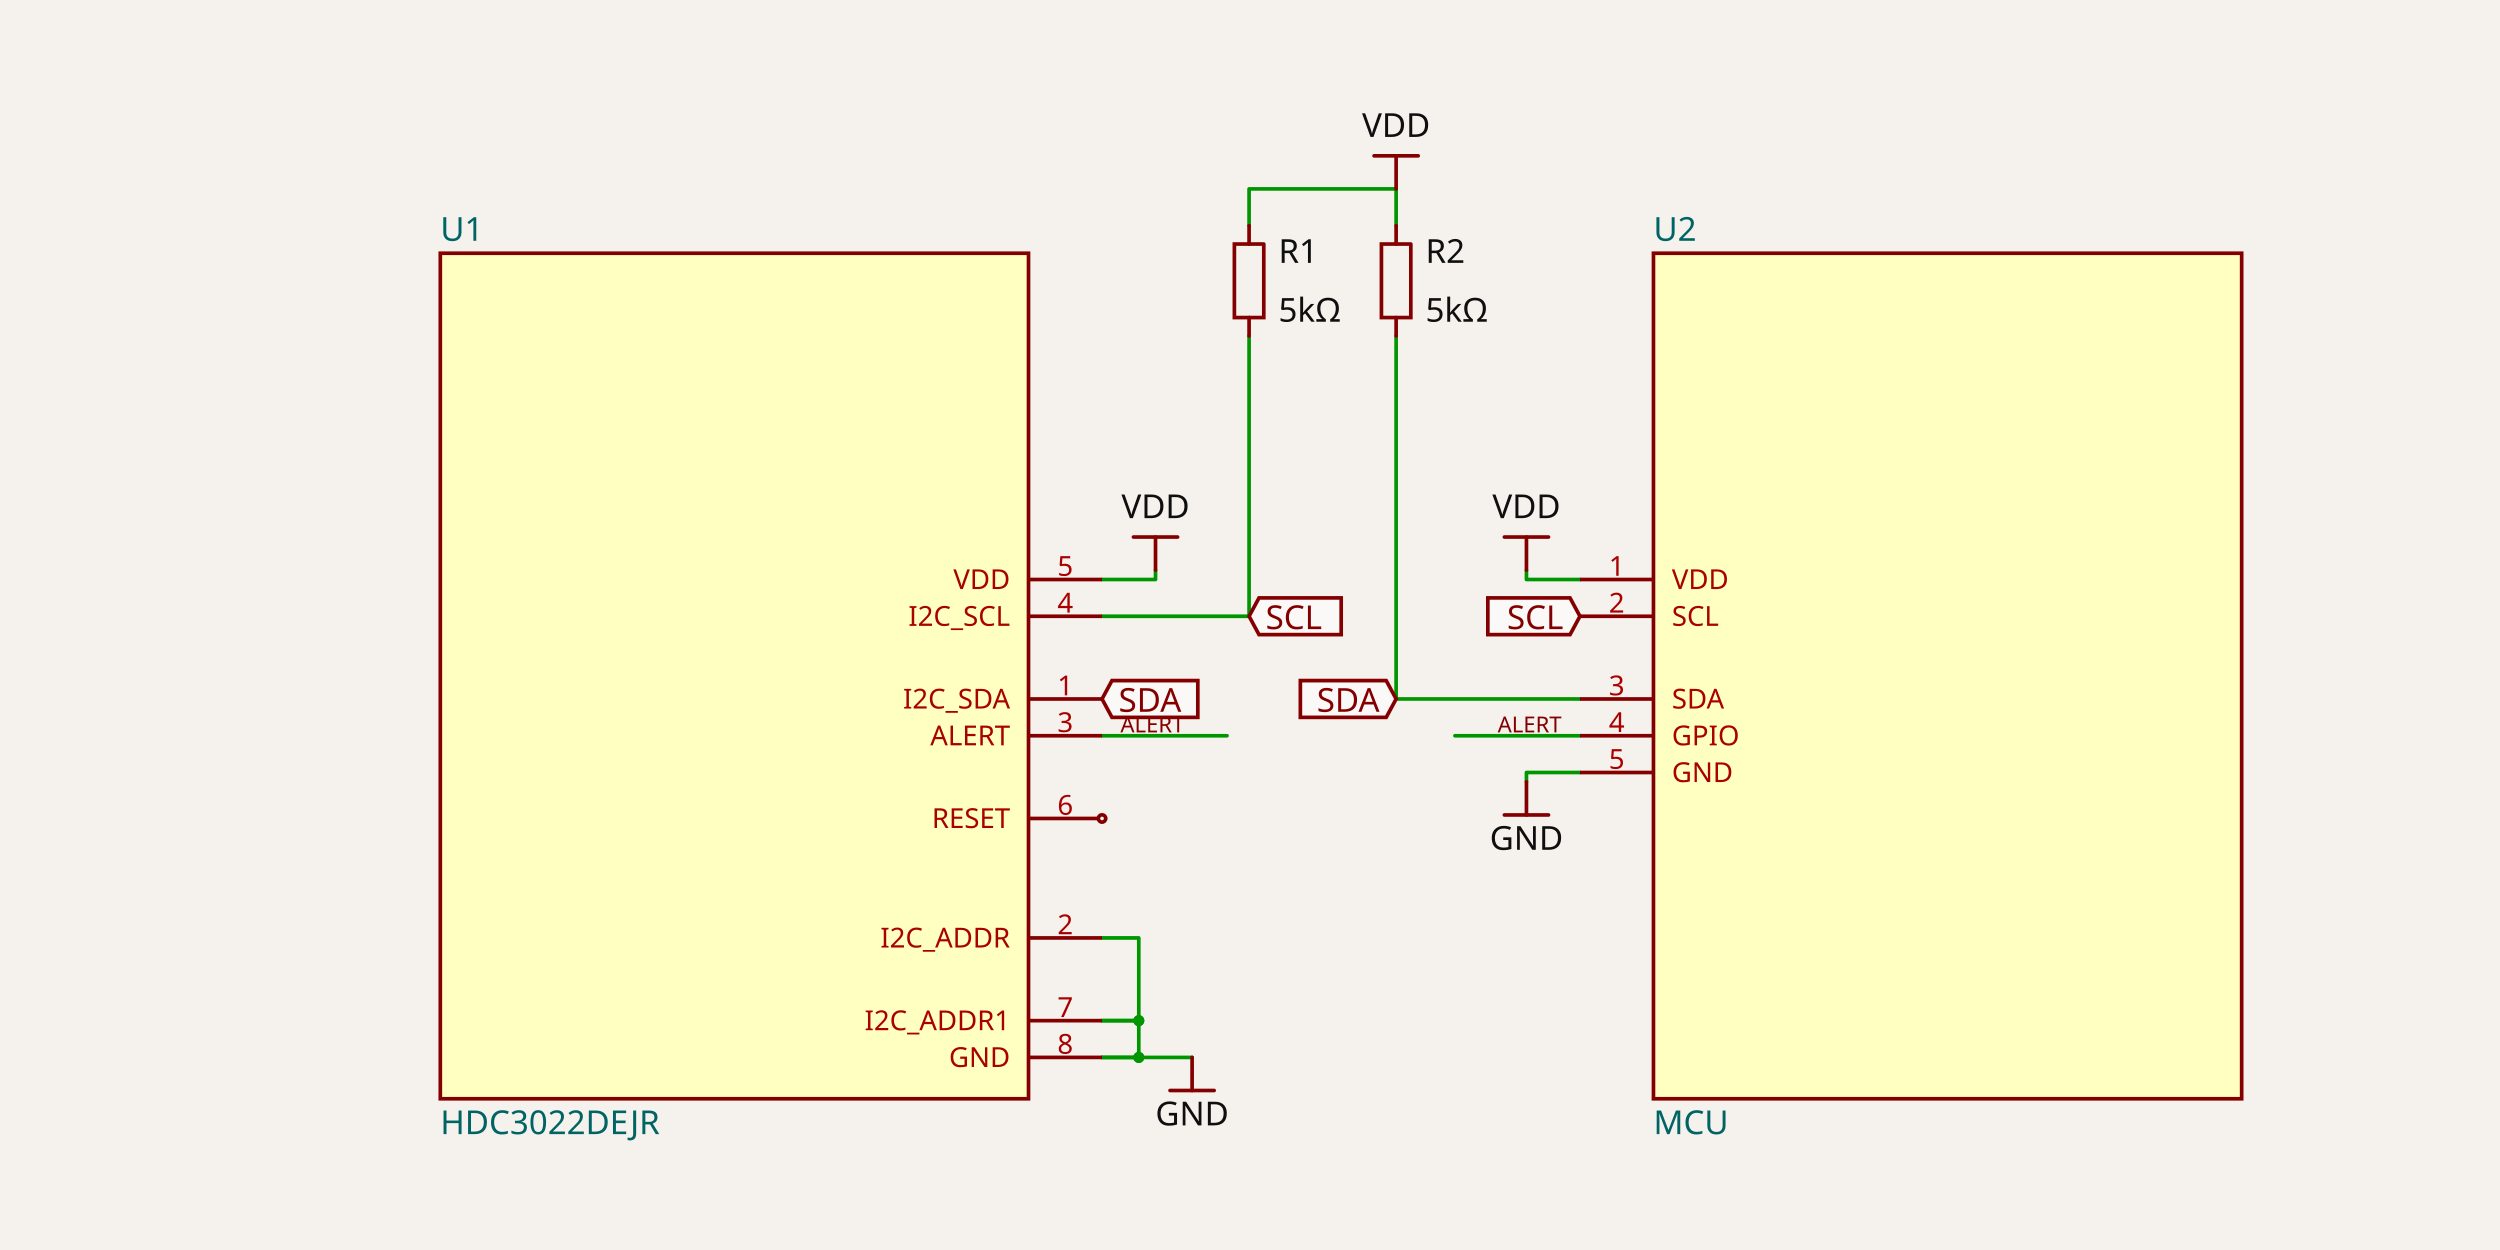
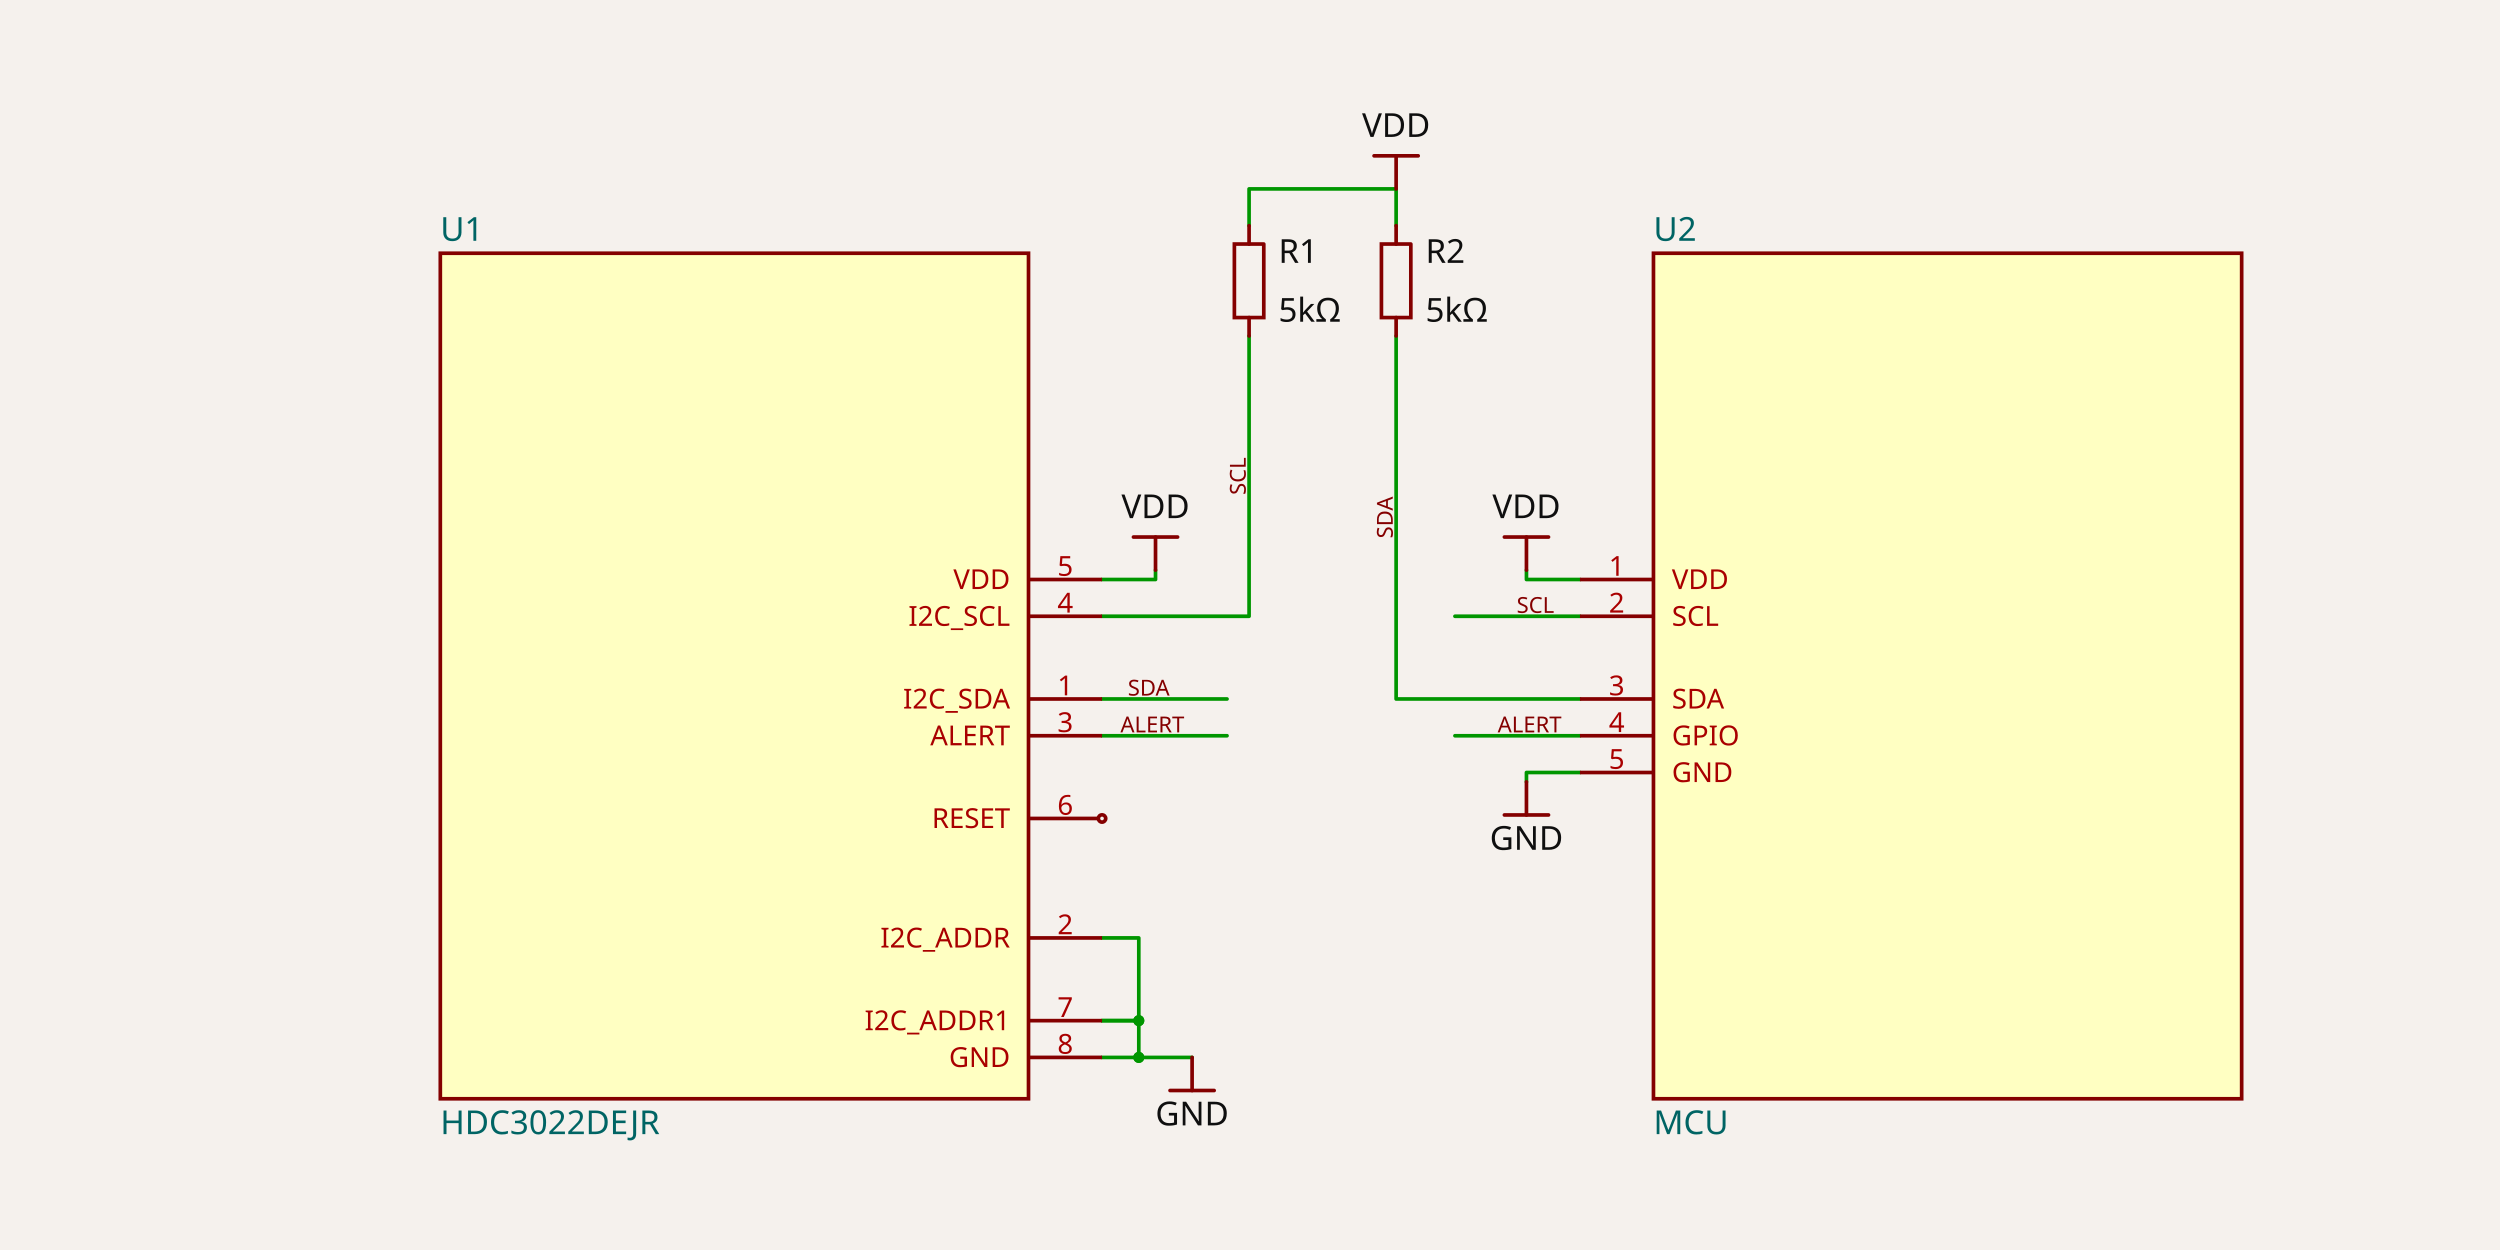
<svg xmlns="http://www.w3.org/2000/svg" class="tscircuit-schematic" width="1200" height="600" style="background-color: rgb(245, 241, 237)" data-real-to-screen-transform="matrix(88.2292391699,0,0,-88.2292391699,537.7983863852,324.4836138696)">
  <style>
              .boundary { fill: rgb(245, 241, 237); }
              .schematic-boundary { fill: none; stroke: #fff; }
              .component { fill: none; stroke: rgb(132, 0, 0); }
              .chip { fill: rgb(255, 255, 194); stroke: rgb(132, 0, 0); }
              .component-pin { fill: none; stroke: rgb(132, 0, 0); }
              .text { font-family: sans-serif; fill: rgb(0, 150, 0); }
              .pin-number { fill: rgb(169, 0, 0); }
              .port-label { fill: rgb(0, 100, 100); }
              .component-name { fill: rgb(0, 100, 100); }
              
            </style>
  <rect class="boundary" x="0" y="0" width="1200" height="600" />
  <g class="trace sch-trace" data-layer="base" data-circuit-json-type="schematic_trace" data-schematic-trace-id="schematic_trace_0" data-subcircuit-connectivity-map-key="unnamedsubcircuitsubcircuit_source_group_0_connectivity_net0">
    <path d="M 670.142 108.322 L 670.142 90.676 L 599.559 90.676 L 599.559 108.322" class="trace-invisible-hover-outline sch-trace-hitbox" stroke="rgb(0, 150, 0)" fill="none" stroke-width="14.117px" stroke-linecap="round" opacity="0" stroke-linejoin="round" />
    <path class="sch-trace-path" d="M 670.142 108.322 L 670.142 90.676 L 599.559 90.676 L 599.559 108.322" stroke="rgb(0, 150, 0)" fill="none" stroke-width="1.765px" stroke-linecap="round" stroke-linejoin="round" />
  </g>
  <g class="trace sch-trace" data-layer="base" data-circuit-json-type="schematic_trace" data-schematic-trace-id="schematic_trace_1" data-subcircuit-connectivity-map-key="unnamedsubcircuitsubcircuit_source_group_0_connectivity_net1">
    <path d="M 528.975 295.809 L 599.559 295.809 L 599.559 161.26" class="trace-invisible-hover-outline sch-trace-hitbox" stroke="rgb(0, 150, 0)" fill="none" stroke-width="14.117px" stroke-linecap="round" opacity="0" stroke-linejoin="round" />
    <path class="sch-trace-path" d="M 528.975 295.809 L 599.559 295.809 L 599.559 161.26" stroke="rgb(0, 150, 0)" fill="none" stroke-width="1.765px" stroke-linecap="round" stroke-linejoin="round" />
  </g>
  <g class="trace sch-trace" data-layer="base" data-circuit-json-type="schematic_trace" data-schematic-trace-id="schematic_trace_2" data-subcircuit-connectivity-map-key="unnamedsubcircuitsubcircuit_source_group_0_connectivity_net4">
    <path d="M 528.975 507.559 L 546.621 507.559 L 546.621 489.913 L 528.975 489.913" class="trace-invisible-hover-outline sch-trace-hitbox" stroke="rgb(0, 150, 0)" fill="none" stroke-width="14.117px" stroke-linecap="round" opacity="0" stroke-linejoin="round" />
    <path class="sch-trace-path" d="M 528.975 507.559 L 546.621 507.559 L 546.621 489.913 L 528.975 489.913" stroke="rgb(0, 150, 0)" fill="none" stroke-width="1.765px" stroke-linecap="round" stroke-linejoin="round" />
  </g>
  <g class="trace sch-trace" data-layer="base" data-circuit-json-type="schematic_trace" data-schematic-trace-id="schematic_trace_3" data-subcircuit-connectivity-map-key="unnamedsubcircuitsubcircuit_source_group_0_connectivity_net4">
    <path d="M 528.975 450.21 L 546.621 450.21 L 546.621 489.913 L 528.975 489.913" class="trace-invisible-hover-outline sch-trace-hitbox" stroke="rgb(0, 150, 0)" fill="none" stroke-width="14.117px" stroke-linecap="round" opacity="0" stroke-linejoin="round" />
    <path class="sch-trace-path" d="M 528.975 450.21 L 546.621 450.21 L 546.621 489.913 L 528.975 489.913" stroke="rgb(0, 150, 0)" fill="none" stroke-width="1.765px" stroke-linecap="round" stroke-linejoin="round" />
  </g>
  <g class="trace sch-trace" data-layer="base" data-circuit-json-type="schematic_trace" data-schematic-trace-id="schematic_trace_4" data-subcircuit-connectivity-map-key="unnamedsubcircuitsubcircuit_source_group_0_connectivity_net2">
    <path d="M 758.371 335.512 L 670.142 335.512 L 670.142 161.26" class="trace-invisible-hover-outline sch-trace-hitbox" stroke="rgb(0, 150, 0)" fill="none" stroke-width="14.117px" stroke-linecap="round" opacity="0" stroke-linejoin="round" />
    <path class="sch-trace-path" d="M 758.371 335.512 L 670.142 335.512 L 670.142 161.26" stroke="rgb(0, 150, 0)" fill="none" stroke-width="1.765px" stroke-linecap="round" stroke-linejoin="round" />
  </g>
  <g class="trace sch-trace" data-layer="base" data-circuit-json-type="schematic_trace" data-schematic-trace-id="schematic_trace_5" data-subcircuit-connectivity-map-key="unnamedsubcircuitsubcircuit_source_group_0_connectivity_net0">
    <path d="M 758.371 278.163 L 732.697 278.163 L 732.697 273.664" class="trace-invisible-hover-outline sch-trace-hitbox" stroke="rgb(0, 150, 0)" fill="none" stroke-width="14.117px" stroke-linecap="round" opacity="0" stroke-linejoin="round" />
    <path class="sch-trace-path" d="M 758.371 278.163 L 732.697 278.163 L 732.697 273.664" stroke="rgb(0, 150, 0)" fill="none" stroke-width="1.765px" stroke-linecap="round" stroke-linejoin="round" />
  </g>
  <g class="trace sch-trace" data-layer="base" data-circuit-json-type="schematic_trace" data-schematic-trace-id="schematic_trace_6" data-subcircuit-connectivity-map-key="unnamedsubcircuitsubcircuit_source_group_0_connectivity_net0">
    <path d="M 528.975 278.163 L 554.65 278.163 L 554.65 273.664" class="trace-invisible-hover-outline sch-trace-hitbox" stroke="rgb(0, 150, 0)" fill="none" stroke-width="14.117px" stroke-linecap="round" opacity="0" stroke-linejoin="round" />
    <path class="sch-trace-path" d="M 528.975 278.163 L 554.65 278.163 L 554.65 273.664" stroke="rgb(0, 150, 0)" fill="none" stroke-width="1.765px" stroke-linecap="round" stroke-linejoin="round" />
  </g>
  <g class="trace sch-trace" data-layer="base" data-circuit-json-type="schematic_trace" data-schematic-trace-id="schematic_trace_7" data-subcircuit-connectivity-map-key="unnamedsubcircuitsubcircuit_source_group_0_connectivity_net4">
    <path d="M 758.371 370.804 L 732.697 370.804 L 732.697 375.304" class="trace-invisible-hover-outline sch-trace-hitbox" stroke="rgb(0, 150, 0)" fill="none" stroke-width="14.117px" stroke-linecap="round" opacity="0" stroke-linejoin="round" />
    <path class="sch-trace-path" d="M 758.371 370.804 L 732.697 370.804 L 732.697 375.304" stroke="rgb(0, 150, 0)" fill="none" stroke-width="1.765px" stroke-linecap="round" stroke-linejoin="round" />
  </g>
  <g class="trace sch-trace" data-layer="base" data-circuit-json-type="schematic_trace" data-schematic-trace-id="schematic_trace_8" data-subcircuit-connectivity-map-key="unnamedsubcircuitsubcircuit_source_group_0_connectivity_net4">
-     <path d="M 528.975 507.559 L 572.208 507.559" class="trace-invisible-hover-outline sch-trace-hitbox" stroke="rgb(0, 150, 0)" fill="none" stroke-width="14.117px" stroke-linecap="round" opacity="0" stroke-linejoin="round" />
-     <path class="sch-trace-path" d="M 528.975 507.559 L 572.208 507.559" stroke="rgb(0, 150, 0)" fill="none" stroke-width="1.765px" stroke-linecap="round" stroke-linejoin="round" />
-   </g>
-   <g class="trace sch-trace" data-layer="base" data-circuit-json-type="schematic_trace" data-schematic-trace-id="schematic_trace_9" data-subcircuit-connectivity-map-key="unnamedsubcircuitsubcircuit_source_group_0_connectivity_net3">
+     <path d="M 546.621 507.559 L 572.208 507.559" class="trace-invisible-hover-outline sch-trace-hitbox" stroke="rgb(0, 150, 0)" fill="none" stroke-width="14.117px" stroke-linecap="round" opacity="0" stroke-linejoin="round" />
+     <path class="sch-trace-path" d="M 546.621 507.559 L 572.208 507.559" stroke="rgb(0, 150, 0)" fill="none" stroke-width="1.765px" stroke-linecap="round" stroke-linejoin="round" />
+   </g>
+   <g class="trace sch-trace" data-layer="base" data-circuit-json-type="schematic_trace" data-schematic-trace-id="schematic_trace_9" data-subcircuit-connectivity-map-key="unnamedsubcircuitsubcircuit_source_group_0_connectivity_net1">
+     <path d="M 758.371 295.809 L 698.376 295.809" class="trace-invisible-hover-outline sch-trace-hitbox" stroke="rgb(0, 150, 0)" fill="none" stroke-width="14.117px" stroke-linecap="round" opacity="0" stroke-linejoin="round" />
+     <path class="sch-trace-path" d="M 758.371 295.809 L 698.376 295.809" stroke="rgb(0, 150, 0)" fill="none" stroke-width="1.765px" stroke-linecap="round" stroke-linejoin="round" />
+   </g>
+   <g class="trace sch-trace" data-layer="base" data-circuit-json-type="schematic_trace" data-schematic-trace-id="schematic_trace_10" data-subcircuit-connectivity-map-key="unnamedsubcircuitsubcircuit_source_group_0_connectivity_net2">
+     <path d="M 528.975 335.512 L 588.971 335.512" class="trace-invisible-hover-outline sch-trace-hitbox" stroke="rgb(0, 150, 0)" fill="none" stroke-width="14.117px" stroke-linecap="round" opacity="0" stroke-linejoin="round" />
+     <path class="sch-trace-path" d="M 528.975 335.512 L 588.971 335.512" stroke="rgb(0, 150, 0)" fill="none" stroke-width="1.765px" stroke-linecap="round" stroke-linejoin="round" />
+   </g>
+   <g class="trace sch-trace" data-layer="base" data-circuit-json-type="schematic_trace" data-schematic-trace-id="schematic_trace_11" data-subcircuit-connectivity-map-key="unnamedsubcircuitsubcircuit_source_group_0_connectivity_net3">
    <path d="M 758.371 353.158 L 698.376 353.158" class="trace-invisible-hover-outline sch-trace-hitbox" stroke="rgb(0, 150, 0)" fill="none" stroke-width="14.117px" stroke-linecap="round" opacity="0" stroke-linejoin="round" />
    <path class="sch-trace-path" d="M 758.371 353.158 L 698.376 353.158" stroke="rgb(0, 150, 0)" fill="none" stroke-width="1.765px" stroke-linecap="round" stroke-linejoin="round" />
  </g>
-   <g class="trace sch-trace" data-layer="base" data-circuit-json-type="schematic_trace" data-schematic-trace-id="schematic_trace_10" data-subcircuit-connectivity-map-key="unnamedsubcircuitsubcircuit_source_group_0_connectivity_net3">
+   <g class="trace sch-trace" data-layer="base" data-circuit-json-type="schematic_trace" data-schematic-trace-id="schematic_trace_12" data-subcircuit-connectivity-map-key="unnamedsubcircuitsubcircuit_source_group_0_connectivity_net3">
    <path d="M 528.975 353.158 L 588.971 353.158" class="trace-invisible-hover-outline sch-trace-hitbox" stroke="rgb(0, 150, 0)" fill="none" stroke-width="14.117px" stroke-linecap="round" opacity="0" stroke-linejoin="round" />
    <path class="sch-trace-path" d="M 528.975 353.158 L 588.971 353.158" stroke="rgb(0, 150, 0)" fill="none" stroke-width="1.765px" stroke-linecap="round" stroke-linejoin="round" />
  </g>
  <g class="trace-overlays sch-trace-overlays" data-layer="overlay" data-circuit-json-type="schematic_trace" data-schematic-trace-id="schematic_trace_0" data-subcircuit-connectivity-map-key="unnamedsubcircuitsubcircuit_source_group_0_connectivity_net0" />
  <g class="trace-overlays sch-trace-overlays" data-layer="overlay" data-circuit-json-type="schematic_trace" data-schematic-trace-id="schematic_trace_1" data-subcircuit-connectivity-map-key="unnamedsubcircuitsubcircuit_source_group_0_connectivity_net1" />
  <g class="trace-overlays sch-trace-overlays" data-layer="overlay" data-circuit-json-type="schematic_trace" data-schematic-trace-id="schematic_trace_2" data-subcircuit-connectivity-map-key="unnamedsubcircuitsubcircuit_source_group_0_connectivity_net4">
    <circle cx="546.621" cy="489.913" r="2.647" class="trace-junction sch-trace-junction" fill="rgb(0, 150, 0)" />
    <circle cx="546.621" cy="507.559" r="2.647" class="trace-junction sch-trace-junction" fill="rgb(0, 150, 0)" />
  </g>
  <g class="trace-overlays sch-trace-overlays" data-layer="overlay" data-circuit-json-type="schematic_trace" data-schematic-trace-id="schematic_trace_3" data-subcircuit-connectivity-map-key="unnamedsubcircuitsubcircuit_source_group_0_connectivity_net4">
    <circle cx="546.621" cy="489.913" r="2.647" class="trace-junction sch-trace-junction" fill="rgb(0, 150, 0)" />
  </g>
  <g class="trace-overlays sch-trace-overlays" data-layer="overlay" data-circuit-json-type="schematic_trace" data-schematic-trace-id="schematic_trace_4" data-subcircuit-connectivity-map-key="unnamedsubcircuitsubcircuit_source_group_0_connectivity_net2" />
  <g class="trace-overlays sch-trace-overlays" data-layer="overlay" data-circuit-json-type="schematic_trace" data-schematic-trace-id="schematic_trace_5" data-subcircuit-connectivity-map-key="unnamedsubcircuitsubcircuit_source_group_0_connectivity_net0" />
  <g class="trace-overlays sch-trace-overlays" data-layer="overlay" data-circuit-json-type="schematic_trace" data-schematic-trace-id="schematic_trace_6" data-subcircuit-connectivity-map-key="unnamedsubcircuitsubcircuit_source_group_0_connectivity_net0" />
  <g class="trace-overlays sch-trace-overlays" data-layer="overlay" data-circuit-json-type="schematic_trace" data-schematic-trace-id="schematic_trace_7" data-subcircuit-connectivity-map-key="unnamedsubcircuitsubcircuit_source_group_0_connectivity_net4" />
  <g class="trace-overlays sch-trace-overlays" data-layer="overlay" data-circuit-json-type="schematic_trace" data-schematic-trace-id="schematic_trace_8" data-subcircuit-connectivity-map-key="unnamedsubcircuitsubcircuit_source_group_0_connectivity_net4">
    <circle cx="546.621" cy="507.559" r="2.647" class="trace-junction sch-trace-junction" fill="rgb(0, 150, 0)" />
  </g>
-   <g class="trace-overlays sch-trace-overlays" data-layer="overlay" data-circuit-json-type="schematic_trace" data-schematic-trace-id="schematic_trace_9" data-subcircuit-connectivity-map-key="unnamedsubcircuitsubcircuit_source_group_0_connectivity_net3" />
-   <g class="trace-overlays sch-trace-overlays" data-layer="overlay" data-circuit-json-type="schematic_trace" data-schematic-trace-id="schematic_trace_10" data-subcircuit-connectivity-map-key="unnamedsubcircuitsubcircuit_source_group_0_connectivity_net3" />
+   <g class="trace-overlays sch-trace-overlays" data-layer="overlay" data-circuit-json-type="schematic_trace" data-schematic-trace-id="schematic_trace_9" data-subcircuit-connectivity-map-key="unnamedsubcircuitsubcircuit_source_group_0_connectivity_net1" />
+   <g class="trace-overlays sch-trace-overlays" data-layer="overlay" data-circuit-json-type="schematic_trace" data-schematic-trace-id="schematic_trace_10" data-subcircuit-connectivity-map-key="unnamedsubcircuitsubcircuit_source_group_0_connectivity_net2" />
+   <g class="trace-overlays sch-trace-overlays" data-layer="overlay" data-circuit-json-type="schematic_trace" data-schematic-trace-id="schematic_trace_11" data-subcircuit-connectivity-map-key="unnamedsubcircuitsubcircuit_source_group_0_connectivity_net3" />
+   <g class="trace-overlays sch-trace-overlays" data-layer="overlay" data-circuit-json-type="schematic_trace" data-schematic-trace-id="schematic_trace_12" data-subcircuit-connectivity-map-key="unnamedsubcircuitsubcircuit_source_group_0_connectivity_net3" />
  <g class="sch-component" data-circuit-json-type="schematic_component" data-schematic-component-id="schematic_component_0">
    <rect class="component chip sch-component-body" x="793.663" y="121.556" width="282.334" height="405.855" stroke-width="1.765px" fill="rgb(255, 255, 194)" stroke="rgb(132, 0, 0)" />
    <rect class="component-overlay sch-component-overlay" x="793.663" y="121.556" width="282.334" height="405.855" fill="transparent" />
    <text class="sch-text" x="793.663" y="538.881" fill="#006464" text-anchor="start" dominant-baseline="middle" font-family="sans-serif" font-size="15.881px" transform="rotate(0, 793.6632, 538.8807)">MCU</text>
    <text class="sch-text" x="793.663" y="110.087" fill="#006464" text-anchor="start" dominant-baseline="middle" font-family="sans-serif" font-size="15.881px" transform="rotate(0, 793.6632, 110.0866)">U2</text>
    <line class="component-pin sch-component-pin sch-port-line" x1="793.663" y1="278.163" x2="758.371" y2="278.163" stroke-width="1.765px" />
    <g class="sch-port" data-schematic-port-id="source_port_0">
      <rect x="756.607" y="276.399" width="3.529" height="3.529" opacity="0" />
    </g>
    <text class="pin-number sch-pin-number" x="776.017" y="276.399" style="font-family: sans-serif;" fill="rgb(169, 0, 0)" text-anchor="middle" dominant-baseline="auto" font-size="13.234px" transform="">1</text>
    <text class="pin-number sch-pin-label" x="802.486" y="278.163" style="font-family: sans-serif;" fill="rgb(169, 0, 0)" text-anchor="start" dominant-baseline="middle" font-size="13.234px" transform="">VDD</text>
    <line class="component-pin sch-component-pin sch-port-line" x1="793.663" y1="295.809" x2="758.371" y2="295.809" stroke-width="1.765px" />
    <g class="sch-port" data-schematic-port-id="source_port_1">
      <rect x="756.607" y="294.045" width="3.529" height="3.529" opacity="0" />
    </g>
    <text class="pin-number sch-pin-number" x="776.017" y="294.045" style="font-family: sans-serif;" fill="rgb(169, 0, 0)" text-anchor="middle" dominant-baseline="auto" font-size="13.234px" transform="">2</text>
    <text class="pin-number sch-pin-label" x="802.486" y="295.809" style="font-family: sans-serif;" fill="rgb(169, 0, 0)" text-anchor="start" dominant-baseline="middle" font-size="13.234px" transform="">SCL</text>
    <line class="component-pin sch-component-pin sch-port-line" x1="793.663" y1="335.512" x2="758.371" y2="335.512" stroke-width="1.765px" />
    <g class="sch-port" data-schematic-port-id="source_port_2">
      <rect x="756.607" y="333.748" width="3.529" height="3.529" opacity="0" />
    </g>
    <text class="pin-number sch-pin-number" x="776.017" y="333.748" style="font-family: sans-serif;" fill="rgb(169, 0, 0)" text-anchor="middle" dominant-baseline="auto" font-size="13.234px" transform="">3</text>
    <text class="pin-number sch-pin-label" x="802.486" y="335.512" style="font-family: sans-serif;" fill="rgb(169, 0, 0)" text-anchor="start" dominant-baseline="middle" font-size="13.234px" transform="">SDA</text>
    <line class="component-pin sch-component-pin sch-port-line" x1="793.663" y1="353.158" x2="758.371" y2="353.158" stroke-width="1.765px" />
    <g class="sch-port" data-schematic-port-id="source_port_3">
      <rect x="756.607" y="351.394" width="3.529" height="3.529" opacity="0" />
    </g>
    <text class="pin-number sch-pin-number" x="776.017" y="351.394" style="font-family: sans-serif;" fill="rgb(169, 0, 0)" text-anchor="middle" dominant-baseline="auto" font-size="13.234px" transform="">4</text>
    <text class="pin-number sch-pin-label" x="802.486" y="353.158" style="font-family: sans-serif;" fill="rgb(169, 0, 0)" text-anchor="start" dominant-baseline="middle" font-size="13.234px" transform="">GPIO</text>
    <line class="component-pin sch-component-pin sch-port-line" x1="793.663" y1="370.804" x2="758.371" y2="370.804" stroke-width="1.765px" />
    <g class="sch-port" data-schematic-port-id="source_port_4">
      <rect x="756.607" y="369.039" width="3.529" height="3.529" opacity="0" />
    </g>
    <text class="pin-number sch-pin-number" x="776.017" y="369.039" style="font-family: sans-serif;" fill="rgb(169, 0, 0)" text-anchor="middle" dominant-baseline="auto" font-size="13.234px" transform="">5</text>
    <text class="pin-number sch-pin-label" x="802.486" y="370.804" style="font-family: sans-serif;" fill="rgb(169, 0, 0)" text-anchor="start" dominant-baseline="middle" font-size="13.234px" transform="">GND</text>
  </g>
  <g class="sch-component" data-circuit-json-type="schematic_component" data-schematic-component-id="schematic_component_1">
    <rect class="component chip sch-component-body" x="211.35" y="121.556" width="282.334" height="405.855" stroke-width="1.765px" fill="rgb(255, 255, 194)" stroke="rgb(132, 0, 0)" />
    <rect class="component-overlay sch-component-overlay" x="211.35" y="121.556" width="282.334" height="405.855" fill="transparent" />
    <text class="sch-text" x="211.35" y="538.881" fill="#006464" text-anchor="start" dominant-baseline="middle" font-family="sans-serif" font-size="15.881px" transform="rotate(0, 211.3502, 538.8807)">HDC3022DEJR</text>
    <text class="sch-text" x="211.35" y="110.087" fill="#006464" text-anchor="start" dominant-baseline="middle" font-family="sans-serif" font-size="15.881px" transform="rotate(0, 211.3502, 110.0866)">U1</text>
    <line class="component-pin sch-component-pin sch-port-line" x1="493.684" y1="335.512" x2="528.975" y2="335.512" stroke-width="1.765px" />
    <g class="sch-port" data-schematic-port-id="source_port_5">
      <rect x="527.211" y="333.748" width="3.529" height="3.529" opacity="0" />
    </g>
    <text class="pin-number sch-pin-number" x="511.33" y="333.748" style="font-family: sans-serif;" fill="rgb(169, 0, 0)" text-anchor="middle" dominant-baseline="auto" font-size="13.234px" transform="">1</text>
    <text class="pin-number sch-pin-label" x="484.861" y="335.512" style="font-family: sans-serif;" fill="rgb(169, 0, 0)" text-anchor="end" dominant-baseline="middle" font-size="13.234px" transform="">I2C_SDA</text>
    <line class="component-pin sch-component-pin sch-port-line" x1="493.684" y1="450.21" x2="528.975" y2="450.21" stroke-width="1.765px" />
    <g class="sch-port" data-schematic-port-id="source_port_6">
      <rect x="527.211" y="448.446" width="3.529" height="3.529" opacity="0" />
    </g>
    <text class="pin-number sch-pin-number" x="511.33" y="448.446" style="font-family: sans-serif;" fill="rgb(169, 0, 0)" text-anchor="middle" dominant-baseline="auto" font-size="13.234px" transform="">2</text>
    <text class="pin-number sch-pin-label" x="484.861" y="450.21" style="font-family: sans-serif;" fill="rgb(169, 0, 0)" text-anchor="end" dominant-baseline="middle" font-size="13.234px" transform="">I2C_ADDR</text>
    <line class="component-pin sch-component-pin sch-port-line" x1="493.684" y1="353.158" x2="528.975" y2="353.158" stroke-width="1.765px" />
    <g class="sch-port" data-schematic-port-id="source_port_7">
      <rect x="527.211" y="351.394" width="3.529" height="3.529" opacity="0" />
    </g>
    <text class="pin-number sch-pin-number" x="511.33" y="351.394" style="font-family: sans-serif;" fill="rgb(169, 0, 0)" text-anchor="middle" dominant-baseline="auto" font-size="13.234px" transform="">3</text>
    <text class="pin-number sch-pin-label" x="484.861" y="353.158" style="font-family: sans-serif;" fill="rgb(169, 0, 0)" text-anchor="end" dominant-baseline="middle" font-size="13.234px" transform="">ALERT</text>
    <line class="component-pin sch-component-pin sch-port-line" x1="493.684" y1="295.809" x2="528.975" y2="295.809" stroke-width="1.765px" />
    <g class="sch-port" data-schematic-port-id="source_port_8">
      <rect x="527.211" y="294.045" width="3.529" height="3.529" opacity="0" />
    </g>
    <text class="pin-number sch-pin-number" x="511.33" y="294.045" style="font-family: sans-serif;" fill="rgb(169, 0, 0)" text-anchor="middle" dominant-baseline="auto" font-size="13.234px" transform="">4</text>
    <text class="pin-number sch-pin-label" x="484.861" y="295.809" style="font-family: sans-serif;" fill="rgb(169, 0, 0)" text-anchor="end" dominant-baseline="middle" font-size="13.234px" transform="">I2C_SCL</text>
    <line class="component-pin sch-component-pin sch-port-line" x1="493.684" y1="278.163" x2="528.975" y2="278.163" stroke-width="1.765px" />
    <g class="sch-port" data-schematic-port-id="source_port_9">
      <rect x="527.211" y="276.399" width="3.529" height="3.529" opacity="0" />
    </g>
    <text class="pin-number sch-pin-number" x="511.33" y="276.399" style="font-family: sans-serif;" fill="rgb(169, 0, 0)" text-anchor="middle" dominant-baseline="auto" font-size="13.234px" transform="">5</text>
    <text class="pin-number sch-pin-label" x="484.861" y="278.163" style="font-family: sans-serif;" fill="rgb(169, 0, 0)" text-anchor="end" dominant-baseline="middle" font-size="13.234px" transform="">VDD</text>
    <line class="component-pin sch-component-pin sch-port-line" x1="493.684" y1="392.861" x2="527.211" y2="392.861" stroke-width="1.765px" />
    <g class="sch-port" data-schematic-port-id="source_port_10">
      <circle class="component-pin sch-component-pin sch-port-terminal" cx="528.975" cy="392.861" r="1.765" stroke-width="1.765px" />
      <rect x="527.211" y="391.097" width="3.529" height="3.529" opacity="0" />
    </g>
    <text class="pin-number sch-pin-number" x="511.33" y="391.097" style="font-family: sans-serif;" fill="rgb(169, 0, 0)" text-anchor="middle" dominant-baseline="auto" font-size="13.234px" transform="">6</text>
    <text class="pin-number sch-pin-label" x="484.861" y="392.861" style="font-family: sans-serif;" fill="rgb(169, 0, 0)" text-anchor="end" dominant-baseline="middle" font-size="13.234px" transform="">RESET</text>
    <line class="component-pin sch-component-pin sch-port-line" x1="493.684" y1="489.913" x2="528.975" y2="489.913" stroke-width="1.765px" />
    <g class="sch-port" data-schematic-port-id="source_port_11">
      <rect x="527.211" y="488.149" width="3.529" height="3.529" opacity="0" />
    </g>
    <text class="pin-number sch-pin-number" x="511.33" y="488.149" style="font-family: sans-serif;" fill="rgb(169, 0, 0)" text-anchor="middle" dominant-baseline="auto" font-size="13.234px" transform="">7</text>
    <text class="pin-number sch-pin-label" x="484.861" y="489.913" style="font-family: sans-serif;" fill="rgb(169, 0, 0)" text-anchor="end" dominant-baseline="middle" font-size="13.234px" transform="">I2C_ADDR1</text>
    <line class="component-pin sch-component-pin sch-port-line" x1="493.684" y1="507.559" x2="528.975" y2="507.559" stroke-width="1.765px" />
    <g class="sch-port" data-schematic-port-id="source_port_12">
      <rect x="527.211" y="505.795" width="3.529" height="3.529" opacity="0" />
    </g>
    <text class="pin-number sch-pin-number" x="511.33" y="505.795" style="font-family: sans-serif;" fill="rgb(169, 0, 0)" text-anchor="middle" dominant-baseline="auto" font-size="13.234px" transform="">8</text>
    <text class="pin-number sch-pin-label" x="484.861" y="507.559" style="font-family: sans-serif;" fill="rgb(169, 0, 0)" text-anchor="end" dominant-baseline="middle" font-size="13.234px" transform="">GND</text>
  </g>
  <g class="sch-component" data-circuit-json-type="schematic_component" data-schematic-component-id="schematic_component_2">
    <rect class="component-overlay sch-component-overlay" x="592.502" y="108.322" width="14.113" height="52.938" fill="transparent" />
    <path class="sch-component-symbol-path" d="M 599.559 108.322 L 599.559 117.147" stroke="rgb(132, 0, 0)" fill="none" stroke-width="1.765px" stroke-linecap="round" />
    <path class="sch-component-symbol-path" d="M 599.559 152.435 L 599.559 161.26" stroke="rgb(132, 0, 0)" fill="none" stroke-width="1.765px" stroke-linecap="round" />
    <path class="sch-component-symbol-path" d="M 606.615 117.147 L 606.615 152.435 L 592.502 152.435 L 592.502 117.147 L 606.615 117.147" stroke="rgb(132, 0, 0)" fill="none" stroke-width="1.765px" stroke-linecap="round" />
    <text class="sch-component-name sch-component-text" x="613.676" y="120.674" stroke="rgb(245, 241, 237)" stroke-width="1.765px" paint-order="stroke" fill="rgb(15, 15, 15)" font-family="sans-serif" text-anchor="start" dominant-baseline="middle" font-size="15.881px">R1</text>
    <text class="sch-component-text" x="613.676" y="148.907" fill="rgb(15, 15, 15)" font-family="sans-serif" text-anchor="start" dominant-baseline="middle" font-size="15.881px">5kΩ</text>
  </g>
  <g class="sch-component" data-circuit-json-type="schematic_component" data-schematic-component-id="schematic_component_3">
    <rect class="component-overlay sch-component-overlay" x="663.086" y="108.322" width="14.113" height="52.938" fill="transparent" />
    <path class="sch-component-symbol-path" d="M 670.142 108.322 L 670.142 117.147" stroke="rgb(132, 0, 0)" fill="none" stroke-width="1.765px" stroke-linecap="round" />
    <path class="sch-component-symbol-path" d="M 670.142 152.435 L 670.142 161.26" stroke="rgb(132, 0, 0)" fill="none" stroke-width="1.765px" stroke-linecap="round" />
    <path class="sch-component-symbol-path" d="M 677.199 117.147 L 677.199 152.435 L 663.086 152.435 L 663.086 117.147 L 677.199 117.147" stroke="rgb(132, 0, 0)" fill="none" stroke-width="1.765px" stroke-linecap="round" />
    <text class="sch-component-name sch-component-text" x="684.259" y="120.674" stroke="rgb(245, 241, 237)" stroke-width="1.765px" paint-order="stroke" fill="rgb(15, 15, 15)" font-family="sans-serif" text-anchor="start" dominant-baseline="middle" font-size="15.881px">R2</text>
    <text class="sch-component-text" x="684.259" y="148.907" fill="rgb(15, 15, 15)" font-family="sans-serif" text-anchor="start" dominant-baseline="middle" font-size="15.881px">5kΩ</text>
  </g>
  <g class="schematic-port-hover sch-port-hover" data-schematic-port-id="source_port_0">
    <circle cx="758.371" cy="278.163" r="3.529" fill="red" opacity="0" />
  </g>
  <g class="schematic-port-hover sch-port-hover" data-schematic-port-id="source_port_1">
    <circle cx="758.371" cy="295.809" r="3.529" fill="red" opacity="0" />
  </g>
  <g class="schematic-port-hover sch-port-hover" data-schematic-port-id="source_port_2">
    <circle cx="758.371" cy="335.512" r="3.529" fill="red" opacity="0" />
  </g>
  <g class="schematic-port-hover sch-port-hover" data-schematic-port-id="source_port_3">
    <circle cx="758.371" cy="353.158" r="3.529" fill="red" opacity="0" />
  </g>
  <g class="schematic-port-hover sch-port-hover" data-schematic-port-id="source_port_4">
    <circle cx="758.371" cy="370.804" r="3.529" fill="red" opacity="0" />
  </g>
  <g class="schematic-port-hover sch-port-hover" data-schematic-port-id="source_port_5">
    <circle cx="528.975" cy="335.512" r="3.529" fill="red" opacity="0" />
  </g>
  <g class="schematic-port-hover sch-port-hover" data-schematic-port-id="source_port_6">
    <circle cx="528.975" cy="450.21" r="3.529" fill="red" opacity="0" />
  </g>
  <g class="schematic-port-hover sch-port-hover" data-schematic-port-id="source_port_7">
    <circle cx="528.975" cy="353.158" r="3.529" fill="red" opacity="0" />
  </g>
  <g class="schematic-port-hover sch-port-hover" data-schematic-port-id="source_port_8">
    <circle cx="528.975" cy="295.809" r="3.529" fill="red" opacity="0" />
  </g>
  <g class="schematic-port-hover sch-port-hover" data-schematic-port-id="source_port_9">
    <circle cx="528.975" cy="278.163" r="3.529" fill="red" opacity="0" />
  </g>
  <g class="schematic-port-hover sch-port-hover" data-schematic-port-id="source_port_10">
    <circle cx="528.975" cy="392.861" r="3.529" fill="red" opacity="0" />
  </g>
  <g class="schematic-port-hover sch-port-hover" data-schematic-port-id="source_port_11">
    <circle cx="528.975" cy="489.913" r="3.529" fill="red" opacity="0" />
  </g>
  <g class="schematic-port-hover sch-port-hover" data-schematic-port-id="source_port_12">
    <circle cx="528.975" cy="507.559" r="3.529" fill="red" opacity="0" />
  </g>
  <g class="schematic-port-hover sch-port-hover" data-schematic-port-id="source_port_14">
    <circle cx="599.559" cy="108.322" r="3.529" fill="red" opacity="0" />
  </g>
  <g class="schematic-port-hover sch-port-hover" data-schematic-port-id="source_port_15">
    <circle cx="599.559" cy="161.26" r="3.529" fill="red" opacity="0" />
  </g>
  <g class="schematic-port-hover sch-port-hover" data-schematic-port-id="source_port_16">
    <circle cx="670.142" cy="108.322" r="3.529" fill="red" opacity="0" />
  </g>
  <g class="schematic-port-hover sch-port-hover" data-schematic-port-id="source_port_17">
    <circle cx="670.142" cy="161.26" r="3.529" fill="red" opacity="0" />
  </g>
  <rect class="component-overlay sch-component-overlay sch-net-label-overlay" data-circuit-json-type="schematic_net_label" data-schematic-net-label-id="schematic_net_label_0" x="722.109" y="257.782" width="21.175" height="15.881" fill="transparent" />
  <path class="sch-net-label-symbol-path" data-circuit-json-type="schematic_net_label" data-schematic-net-label-id="schematic_net_label_0" d="M 743.284 257.782 L 722.109 257.782" stroke="rgb(132, 0, 0)" fill="none" stroke-width="1.765px" stroke-linecap="round" />
  <path class="sch-net-label-symbol-path" data-circuit-json-type="schematic_net_label" data-schematic-net-label-id="schematic_net_label_0" d="M 732.697 257.782 L 732.697 273.664" stroke="rgb(132, 0, 0)" fill="none" stroke-width="1.765px" stroke-linecap="round" />
  <text class="sch-net-label-symbol-text" data-circuit-json-type="schematic_net_label" data-schematic-net-label-id="schematic_net_label_0" x="732.697" y="253.371" fill="rgb(15, 15, 15)" font-family="sans-serif" text-anchor="middle" dominant-baseline="ideographic" font-size="15.881px">VDD</text>
  <rect class="component-overlay sch-component-overlay sch-net-label-overlay" data-circuit-json-type="schematic_net_label" data-schematic-net-label-id="schematic_net_label_1" x="544.063" y="257.782" width="21.175" height="15.881" fill="transparent" />
  <path class="sch-net-label-symbol-path" data-circuit-json-type="schematic_net_label" data-schematic-net-label-id="schematic_net_label_1" d="M 565.238 257.782 L 544.063 257.782" stroke="rgb(132, 0, 0)" fill="none" stroke-width="1.765px" stroke-linecap="round" />
  <path class="sch-net-label-symbol-path" data-circuit-json-type="schematic_net_label" data-schematic-net-label-id="schematic_net_label_1" d="M 554.65 257.782 L 554.65 273.664" stroke="rgb(132, 0, 0)" fill="none" stroke-width="1.765px" stroke-linecap="round" />
  <text class="sch-net-label-symbol-text" data-circuit-json-type="schematic_net_label" data-schematic-net-label-id="schematic_net_label_1" x="554.65" y="253.371" fill="rgb(15, 15, 15)" font-family="sans-serif" text-anchor="middle" dominant-baseline="ideographic" font-size="15.881px">VDD</text>
  <rect class="component-overlay sch-component-overlay sch-net-label-overlay" data-circuit-json-type="schematic_net_label" data-schematic-net-label-id="schematic_net_label_2" x="659.555" y="74.795" width="21.175" height="15.881" fill="transparent" />
  <path class="sch-net-label-symbol-path" data-circuit-json-type="schematic_net_label" data-schematic-net-label-id="schematic_net_label_2" d="M 680.73 74.795 L 659.555 74.795" stroke="rgb(132, 0, 0)" fill="none" stroke-width="1.765px" stroke-linecap="round" />
  <path class="sch-net-label-symbol-path" data-circuit-json-type="schematic_net_label" data-schematic-net-label-id="schematic_net_label_2" d="M 670.142 74.795 L 670.142 90.676" stroke="rgb(132, 0, 0)" fill="none" stroke-width="1.765px" stroke-linecap="round" />
  <text class="sch-net-label-symbol-text" data-circuit-json-type="schematic_net_label" data-schematic-net-label-id="schematic_net_label_2" x="670.142" y="70.383" fill="rgb(15, 15, 15)" font-family="sans-serif" text-anchor="middle" dominant-baseline="ideographic" font-size="15.881px">VDD</text>
-   <path class="net-label sch-net-label" data-circuit-json-type="schematic_net_label" data-schematic-net-label-id="schematic_net_label_3" d="     M 758.371,295.809     L 753.607,304.632     L 714.163,304.632     L 714.163,286.986     L 753.607,286.986     Z   " fill="rgba(255, 255, 255, 0.6)" stroke="rgb(132, 0, 0)" stroke-width="1.765px" />
-   <text class="net-label-text sch-net-label-text" data-circuit-json-type="schematic_net_label" data-schematic-net-label-id="schematic_net_label_3" x="750.431" y="295.809" fill="rgb(132, 0, 0)" text-anchor="end" dominant-baseline="central" font-family="sans-serif" font-variant-numeric="tabular-nums" font-size="15.881px" transform="">SCL</text>
-   <path class="net-label sch-net-label" data-circuit-json-type="schematic_net_label" data-schematic-net-label-id="schematic_net_label_4" d="     M 599.559,295.809     L 604.323,286.986     L 643.768,286.986     L 643.768,304.632     L 604.323,304.632     Z   " fill="rgba(255, 255, 255, 0.6)" stroke="rgb(132, 0, 0)" stroke-width="1.765px" />
-   <text class="net-label-text sch-net-label-text" data-circuit-json-type="schematic_net_label" data-schematic-net-label-id="schematic_net_label_4" x="607.499" y="295.809" fill="rgb(132, 0, 0)" text-anchor="start" dominant-baseline="central" font-family="sans-serif" font-variant-numeric="tabular-nums" font-size="15.881px" transform="">SCL</text>
-   <path class="net-label sch-net-label" data-circuit-json-type="schematic_net_label" data-schematic-net-label-id="schematic_net_label_5" d="     M 670.142,335.512     L 665.378,344.335     L 624.169,344.335     L 624.169,326.689     L 665.378,326.689     Z   " fill="rgba(255, 255, 255, 0.6)" stroke="rgb(132, 0, 0)" stroke-width="1.765px" />
-   <text class="net-label-text sch-net-label-text" data-circuit-json-type="schematic_net_label" data-schematic-net-label-id="schematic_net_label_5" x="662.202" y="335.512" fill="rgb(132, 0, 0)" text-anchor="end" dominant-baseline="central" font-family="sans-serif" font-variant-numeric="tabular-nums" font-size="15.881px" transform="">SDA</text>
-   <path class="net-label sch-net-label" data-circuit-json-type="schematic_net_label" data-schematic-net-label-id="schematic_net_label_6" d="     M 528.975,335.512     L 533.74,326.689     L 574.949,326.689     L 574.949,344.335     L 533.74,344.335     Z   " fill="rgba(255, 255, 255, 0.6)" stroke="rgb(132, 0, 0)" stroke-width="1.765px" />
-   <text class="net-label-text sch-net-label-text" data-circuit-json-type="schematic_net_label" data-schematic-net-label-id="schematic_net_label_6" x="536.916" y="335.512" fill="rgb(132, 0, 0)" text-anchor="start" dominant-baseline="central" font-family="sans-serif" font-variant-numeric="tabular-nums" font-size="15.881px" transform="">SDA</text>
-   <rect class="component-overlay sch-component-overlay sch-net-label-overlay" data-circuit-json-type="schematic_net_label" data-schematic-net-label-id="schematic_net_label_7" x="722.109" y="375.304" width="21.175" height="15.881" fill="transparent" />
-   <path class="sch-net-label-symbol-path" data-circuit-json-type="schematic_net_label" data-schematic-net-label-id="schematic_net_label_7" d="M 722.109 391.185 L 743.284 391.185" stroke="rgb(132, 0, 0)" fill="none" stroke-width="1.765px" stroke-linecap="round" />
-   <path class="sch-net-label-symbol-path" data-circuit-json-type="schematic_net_label" data-schematic-net-label-id="schematic_net_label_7" d="M 732.697 391.185 L 732.697 375.304" stroke="rgb(132, 0, 0)" fill="none" stroke-width="1.765px" stroke-linecap="round" />
-   <text class="sch-net-label-symbol-text" data-circuit-json-type="schematic_net_label" data-schematic-net-label-id="schematic_net_label_7" x="732.697" y="395.596" fill="rgb(15, 15, 15)" font-family="sans-serif" text-anchor="middle" dominant-baseline="hanging" font-size="15.881px">GND</text>
-   <rect class="component-overlay sch-component-overlay sch-net-label-overlay" data-circuit-json-type="schematic_net_label" data-schematic-net-label-id="schematic_net_label_8" x="561.62" y="507.559" width="21.175" height="15.881" fill="transparent" />
-   <path class="sch-net-label-symbol-path" data-circuit-json-type="schematic_net_label" data-schematic-net-label-id="schematic_net_label_8" d="M 561.62 523.441 L 582.795 523.441" stroke="rgb(132, 0, 0)" fill="none" stroke-width="1.765px" stroke-linecap="round" />
-   <path class="sch-net-label-symbol-path" data-circuit-json-type="schematic_net_label" data-schematic-net-label-id="schematic_net_label_8" d="M 572.208 523.441 L 572.208 507.559" stroke="rgb(132, 0, 0)" fill="none" stroke-width="1.765px" stroke-linecap="round" />
-   <text class="sch-net-label-symbol-text" data-circuit-json-type="schematic_net_label" data-schematic-net-label-id="schematic_net_label_8" x="572.208" y="527.852" fill="rgb(15, 15, 15)" font-family="sans-serif" text-anchor="middle" dominant-baseline="hanging" font-size="15.881px">GND</text>
+   <rect class="component-overlay sch-component-overlay sch-net-label-overlay" data-circuit-json-type="schematic_net_label" data-schematic-net-label-id="schematic_net_label_3" x="722.109" y="375.304" width="21.175" height="15.881" fill="transparent" />
+   <path class="sch-net-label-symbol-path" data-circuit-json-type="schematic_net_label" data-schematic-net-label-id="schematic_net_label_3" d="M 722.109 391.185 L 743.284 391.185" stroke="rgb(132, 0, 0)" fill="none" stroke-width="1.765px" stroke-linecap="round" />
+   <path class="sch-net-label-symbol-path" data-circuit-json-type="schematic_net_label" data-schematic-net-label-id="schematic_net_label_3" d="M 732.697 391.185 L 732.697 375.304" stroke="rgb(132, 0, 0)" fill="none" stroke-width="1.765px" stroke-linecap="round" />
+   <text class="sch-net-label-symbol-text" data-circuit-json-type="schematic_net_label" data-schematic-net-label-id="schematic_net_label_3" x="732.697" y="395.596" fill="rgb(15, 15, 15)" font-family="sans-serif" text-anchor="middle" dominant-baseline="hanging" font-size="15.881px">GND</text>
+   <rect class="component-overlay sch-component-overlay sch-net-label-overlay" data-circuit-json-type="schematic_net_label" data-schematic-net-label-id="schematic_net_label_4" x="561.62" y="507.559" width="21.175" height="15.881" fill="transparent" />
+   <path class="sch-net-label-symbol-path" data-circuit-json-type="schematic_net_label" data-schematic-net-label-id="schematic_net_label_4" d="M 561.62 523.441 L 582.795 523.441" stroke="rgb(132, 0, 0)" fill="none" stroke-width="1.765px" stroke-linecap="round" />
+   <path class="sch-net-label-symbol-path" data-circuit-json-type="schematic_net_label" data-schematic-net-label-id="schematic_net_label_4" d="M 572.208 523.441 L 572.208 507.559" stroke="rgb(132, 0, 0)" fill="none" stroke-width="1.765px" stroke-linecap="round" />
+   <text class="sch-net-label-symbol-text" data-circuit-json-type="schematic_net_label" data-schematic-net-label-id="schematic_net_label_4" x="572.208" y="527.852" fill="rgb(15, 15, 15)" font-family="sans-serif" text-anchor="middle" dominant-baseline="hanging" font-size="15.881px">GND</text>
+   <text class="sch-text" x="746.019" y="290.515" fill="rgb(132, 0, 0)" text-anchor="end" dominant-baseline="middle" font-family="sans-serif" font-size="10.588px" transform="rotate(0, 746.0194, 290.5154)">SCL</text>
+   <text class="sch-text" x="594.265" y="228.534" fill="rgb(132, 0, 0)" text-anchor="middle" dominant-baseline="middle" font-family="sans-serif" font-size="10.588px" transform="rotate(-90, 594.2651, 228.5343)">SCL</text>
+   <text class="sch-text" x="664.848" y="248.386" fill="rgb(132, 0, 0)" text-anchor="middle" dominant-baseline="middle" font-family="sans-serif" font-size="10.588px" transform="rotate(-90, 664.8485, 248.3859)">SDA</text>
+   <text class="sch-text" x="541.328" y="330.219" fill="rgb(132, 0, 0)" text-anchor="start" dominant-baseline="middle" font-family="sans-serif" font-size="10.588px" transform="rotate(0, 541.3276, 330.2185)">SDA</text>
  <text class="sch-text" x="749.549" y="347.864" fill="rgb(132, 0, 0)" text-anchor="end" dominant-baseline="middle" font-family="sans-serif" font-size="10.588px" transform="rotate(0, 749.5486, 347.8644)">ALERT</text>
  <text class="sch-text" x="537.798" y="347.864" fill="rgb(132, 0, 0)" text-anchor="start" dominant-baseline="middle" font-family="sans-serif" font-size="10.588px" transform="rotate(0, 537.7984, 347.8644)">ALERT</text>
</svg>
